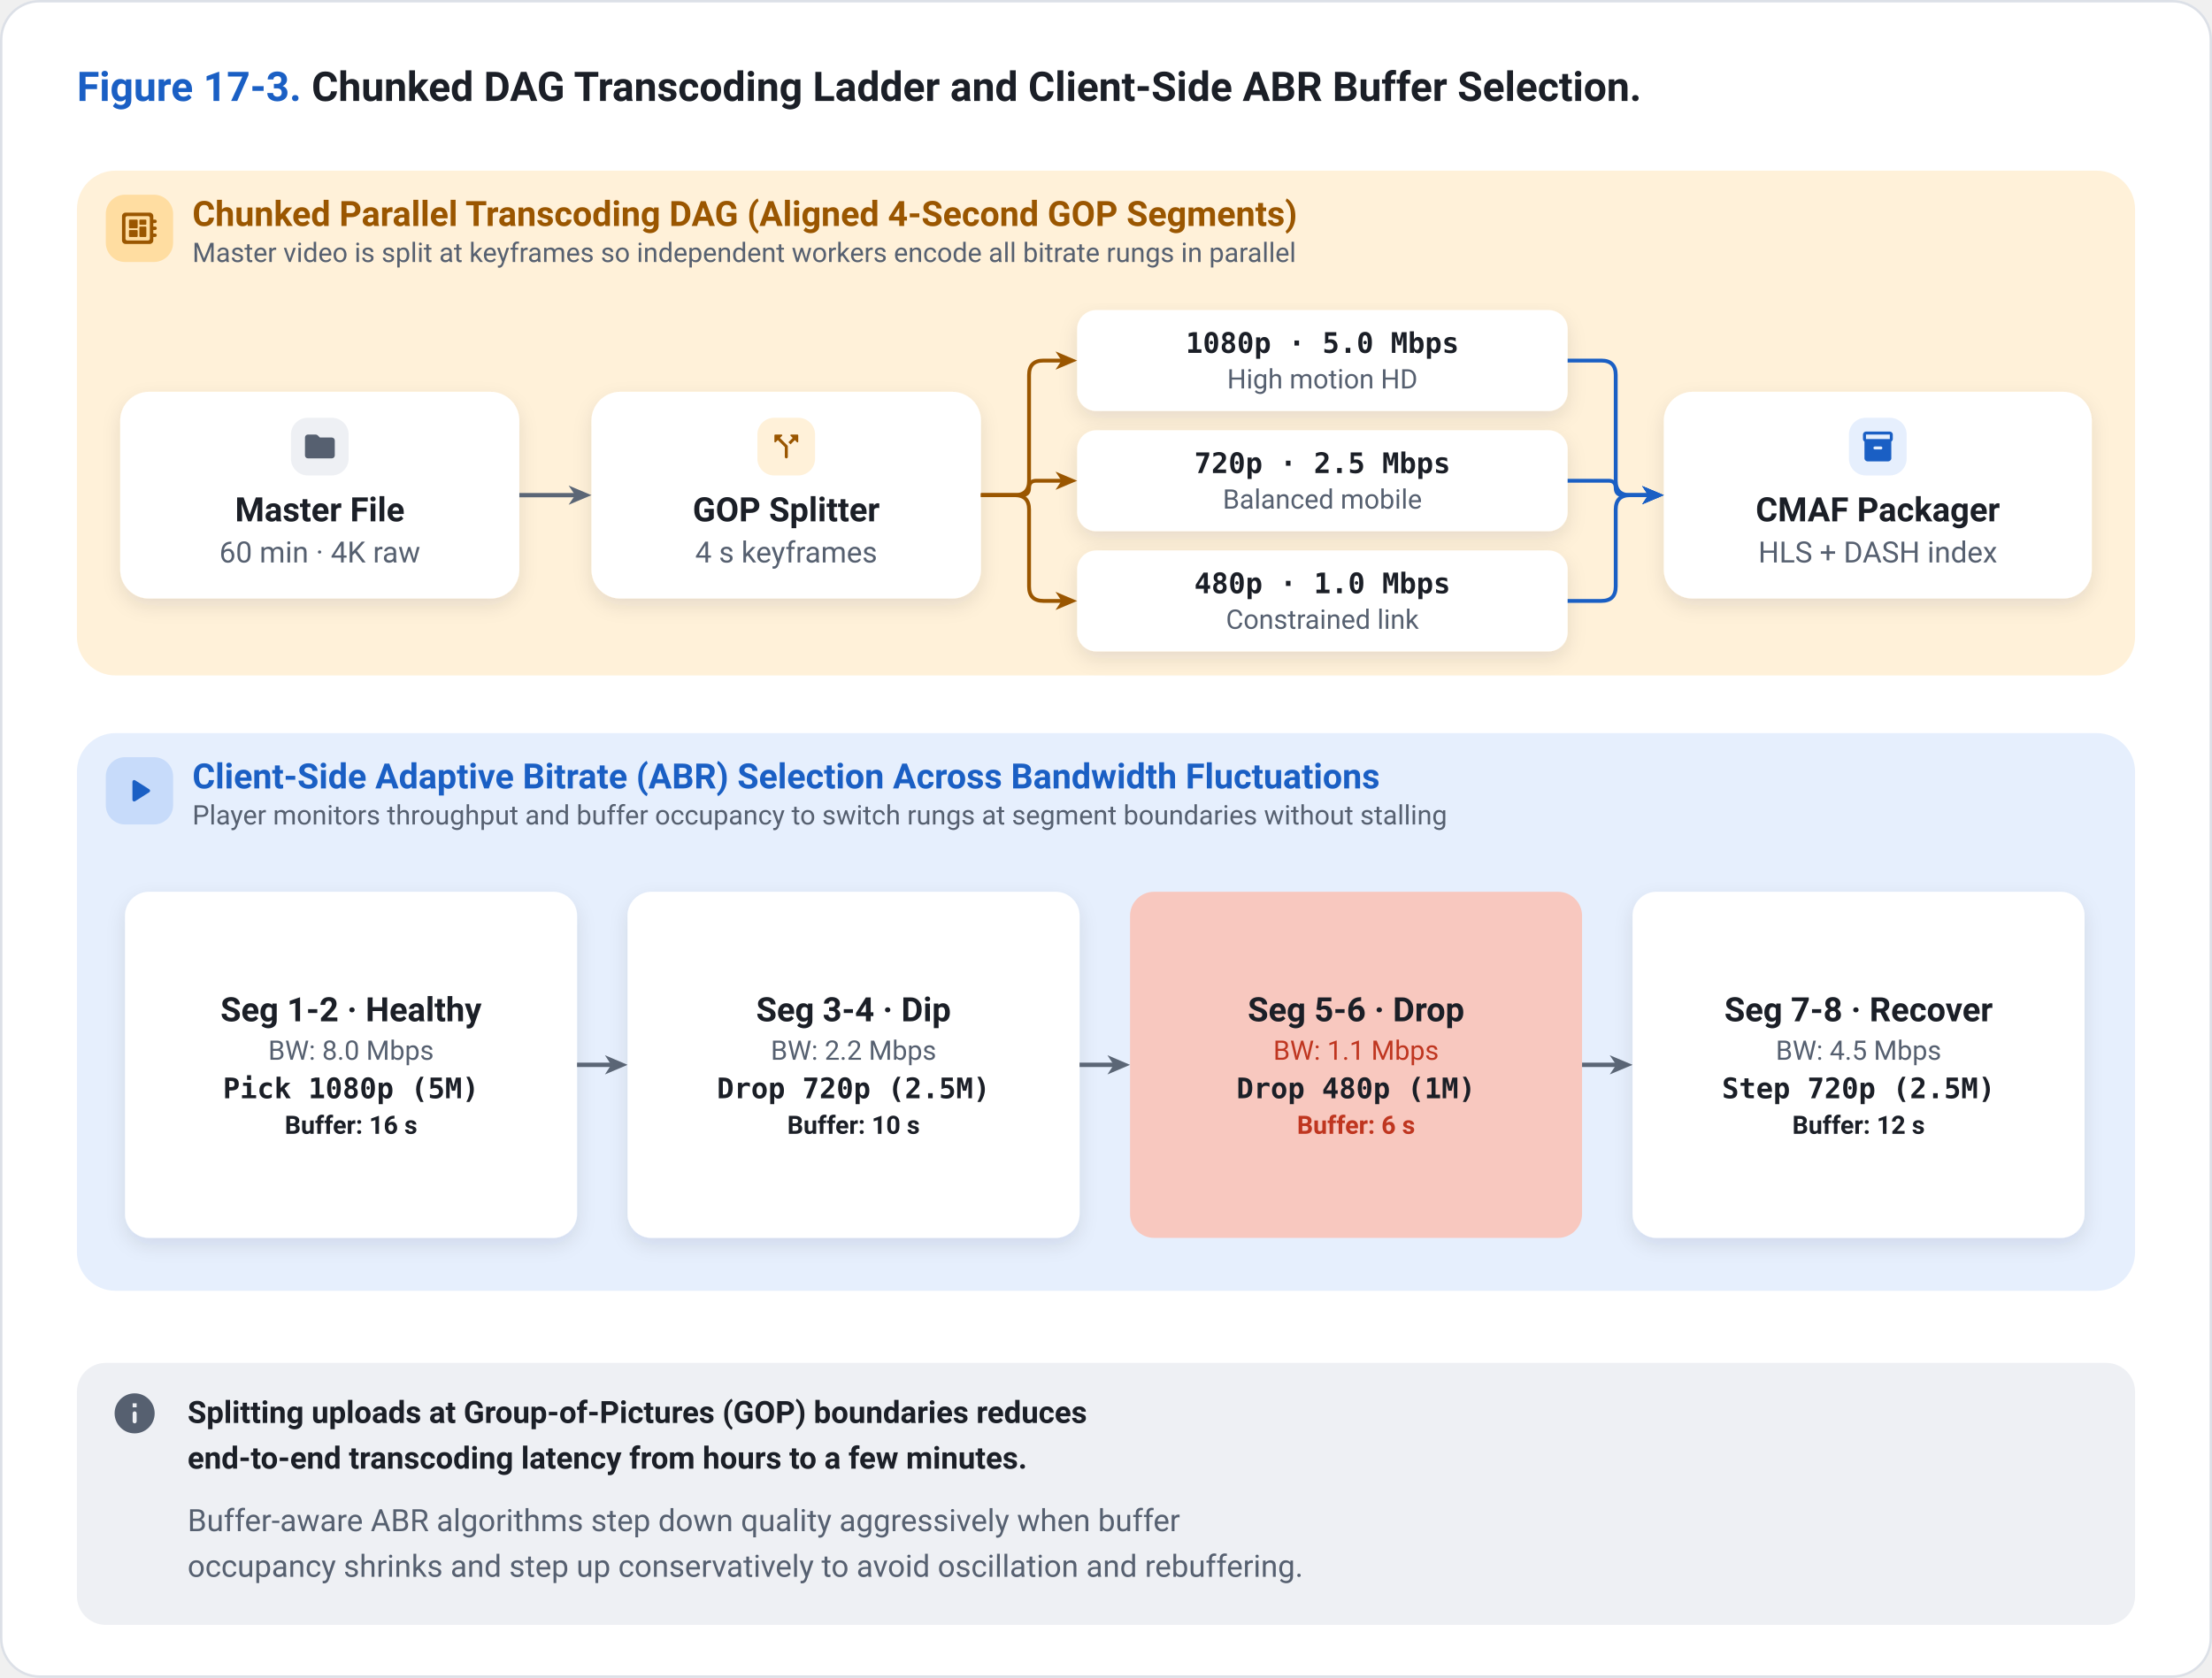
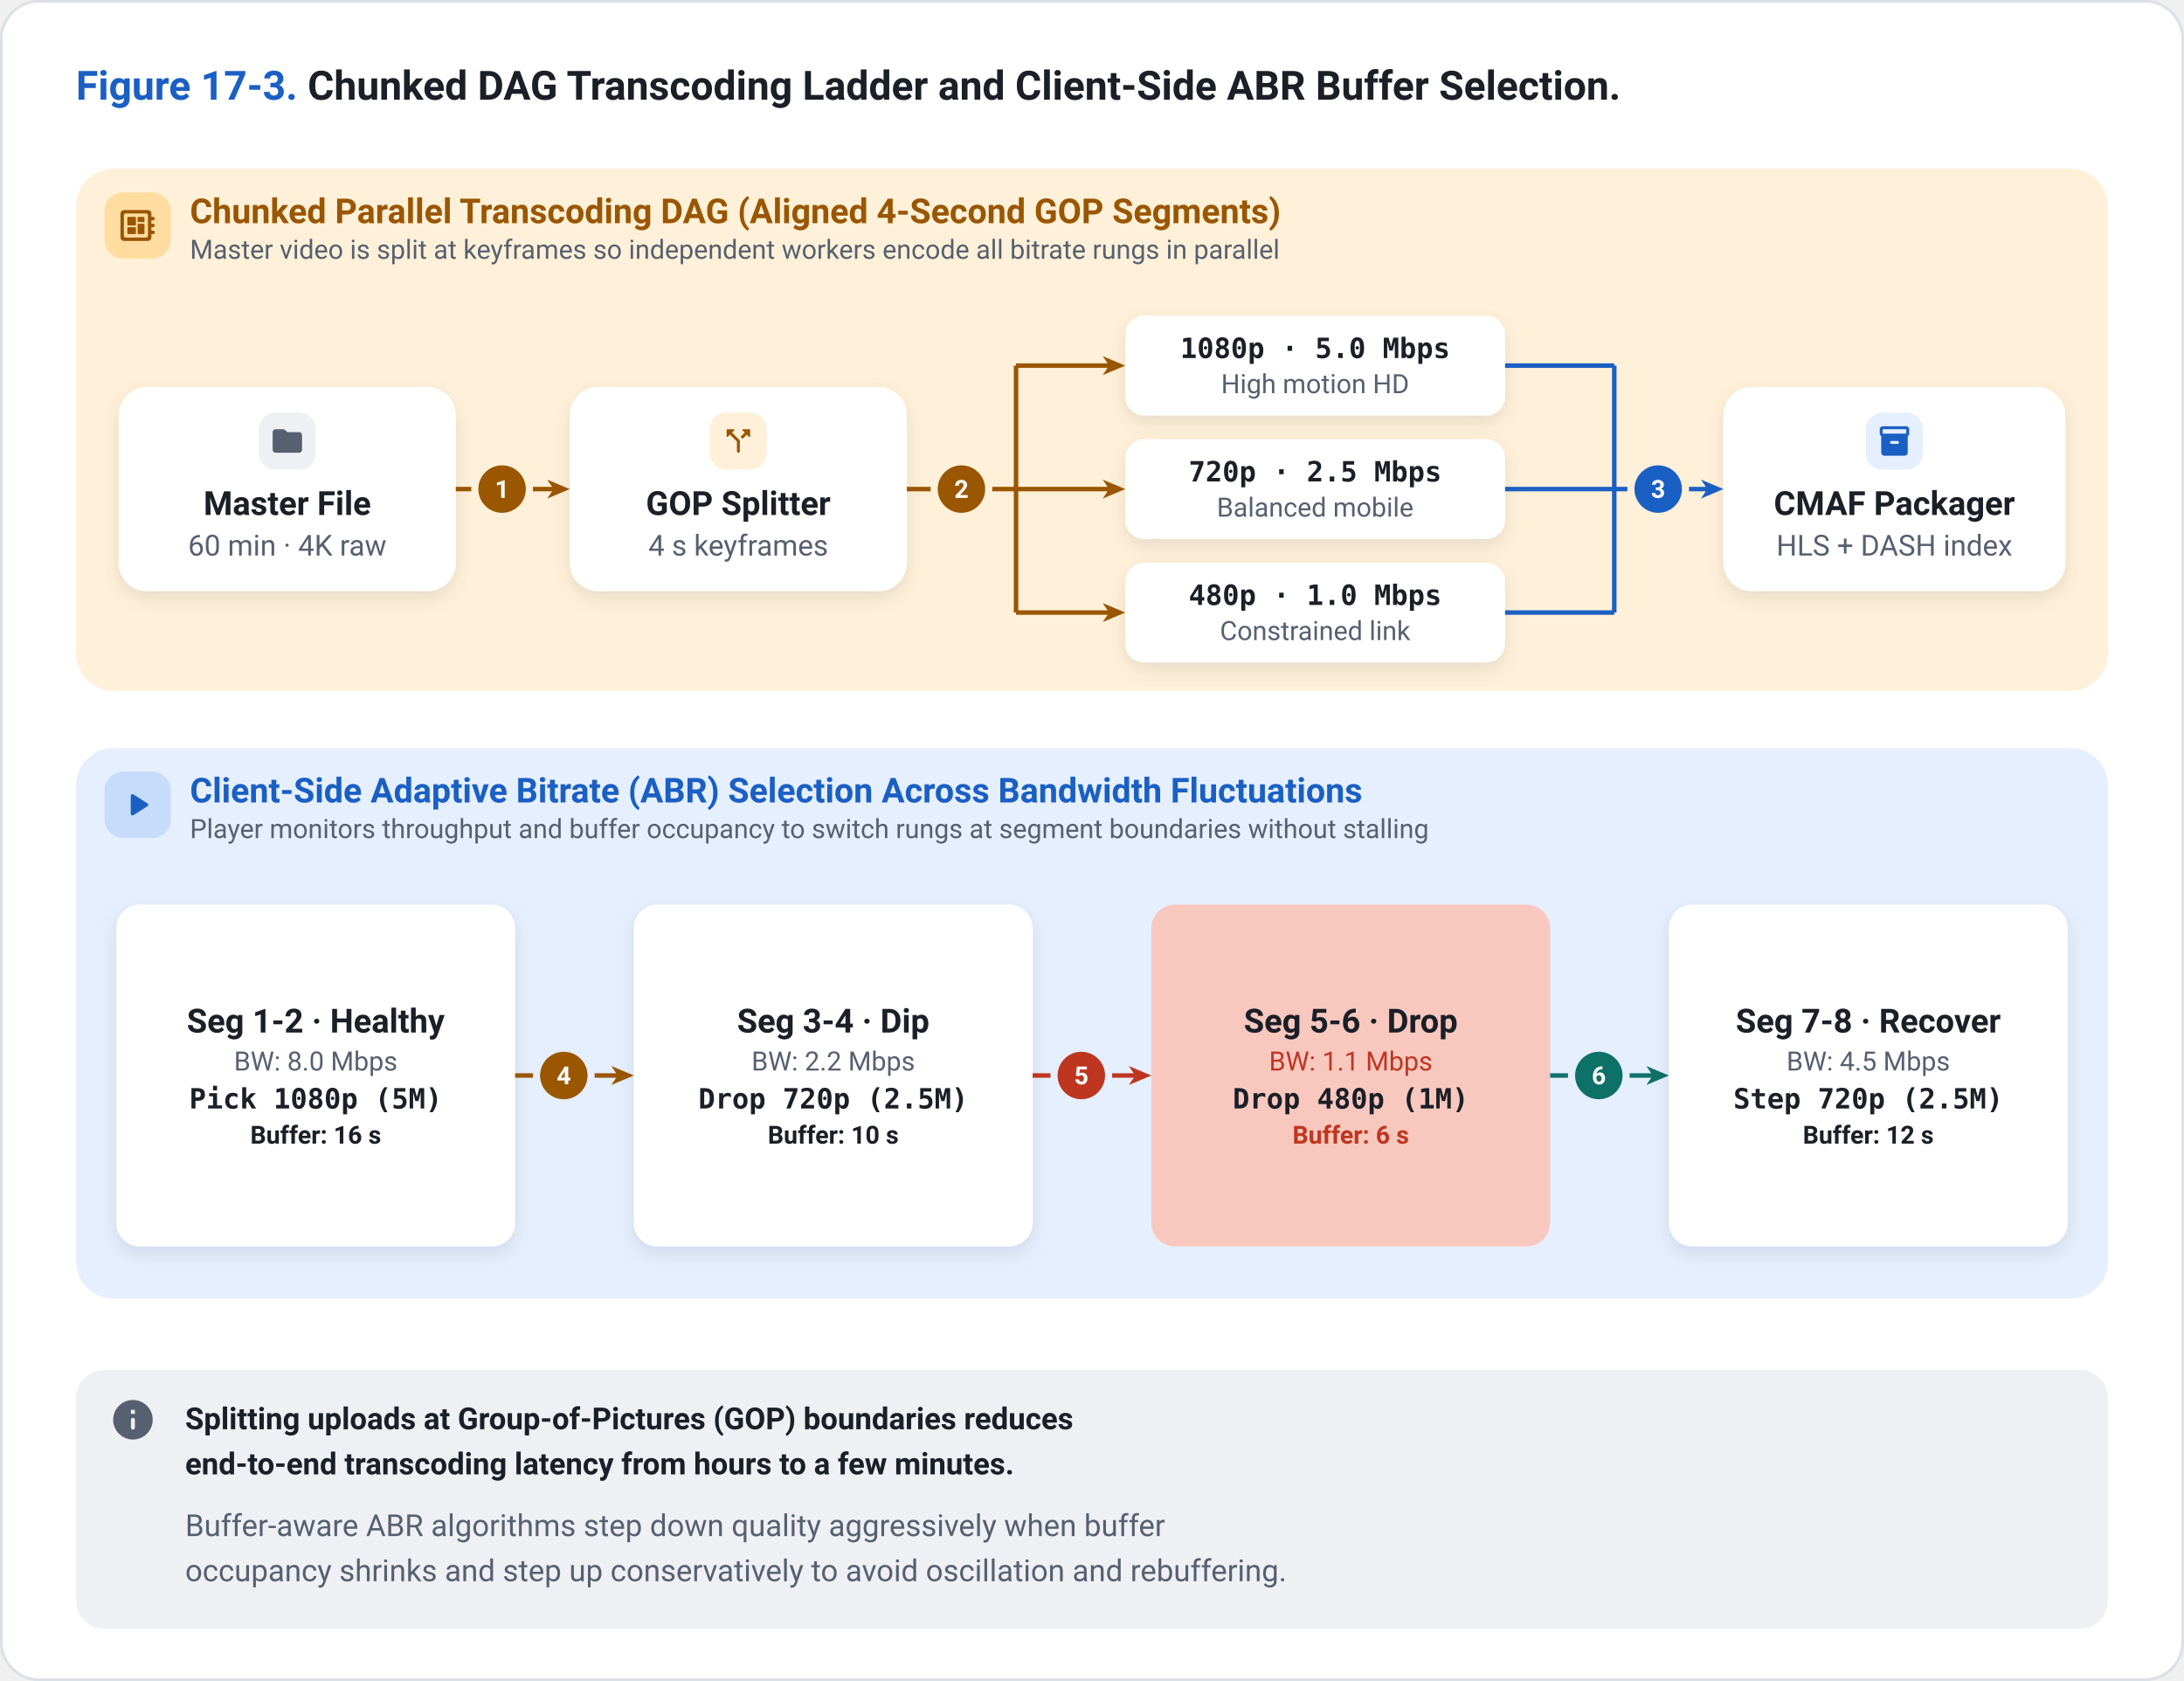
- <svg xmlns="http://www.w3.org/2000/svg" viewBox="0 0 920 698" width="920" height="698">
+ <svg xmlns="http://www.w3.org/2000/svg" viewBox="0 0 920 708" width="920" height="708">
  <style>
    text { font-family: -apple-system, BlinkMacSystemFont, "Segoe UI", Roboto, "Helvetica Neue", Arial, sans-serif; fill: #1B1F27; }
    .paper { fill: #FFFFFF; }
-     .frame { fill: #FFFFFF; stroke: #DCE0E7; stroke-width: 1; }
+     .frame { fill: #FFFFFF; stroke: #DCE0E7; stroke-width: 1.2; }
    .card { fill: #FFFFFF; }
    .hair { stroke: #DCE0E7; stroke-width: 1.2; fill: none; }
    .muted { fill: #566070; }
    .ink { fill: #1B1F27; }
    .title { font-size: 17.0px; font-weight: 650; }
    .head { font-size: 14.5px; font-weight: 650; }
    .name { font-size: 14.0px; font-weight: 650; }
    .body { font-size: 13.0px; }
    .sub { font-size: 12.2px; }
    .mono { font-size: 11.8px; font-family: "SF Mono", SFMono-Regular, ui-monospace, Menlo, Consolas, monospace; }
    .monob { font-size: 11.8px; font-weight: 650; font-family: "SF Mono", SFMono-Regular, ui-monospace, Menlo, Consolas, monospace; }
    .small { font-size: 11.2px; }
    .badge { font-size: 10.5px; font-weight: 650; }
    .note { font-size: 12.8px; }
    .noteb { font-size: 12.8px; font-weight: 650; }
    .sub, .small, .note { fill: #566070; }
    .c-blue { fill: #E6EFFD; }
    .m-blue { fill: #C7DBFA; }
    .a-blue { fill: #1A5FC4; }
    .t-blue { fill: #1A5FC4; }
    .w-blue { stroke: #1A5FC4; fill: none; stroke-linecap: butt; stroke-linejoin: round; }
    .o-blue { stroke: #1A5FC4; fill: none; stroke-width: 1.5; }
    .h-blue { stroke: #1A5FC4; stroke-width: 1.4; }
    .c-green { fill: #E2F4E7; }
    .m-green { fill: #BEE5C9; }
    .a-green { fill: #1B7A3A; }
    .t-green { fill: #1B7A3A; }
    .w-green { stroke: #1B7A3A; fill: none; stroke-linecap: butt; stroke-linejoin: round; }
    .o-green { stroke: #1B7A3A; fill: none; stroke-width: 1.5; }
    .h-green { stroke: #1B7A3A; stroke-width: 1.4; }
    .c-amber { fill: #FFF1D9; }
    .m-amber { fill: #FFDDA1; }
    .a-amber { fill: #9A5600; }
    .t-amber { fill: #9A5600; }
    .w-amber { stroke: #9A5600; fill: none; stroke-linecap: butt; stroke-linejoin: round; }
    .o-amber { stroke: #9A5600; fill: none; stroke-width: 1.5; }
    .h-amber { stroke: #9A5600; stroke-width: 1.4; }
    .c-red { fill: #FDE8E4; }
    .m-red { fill: #F8C8BF; }
    .a-red { fill: #BF3620; }
    .t-red { fill: #BF3620; }
    .w-red { stroke: #BF3620; fill: none; stroke-linecap: butt; stroke-linejoin: round; }
    .o-red { stroke: #BF3620; fill: none; stroke-width: 1.5; }
    .h-red { stroke: #BF3620; stroke-width: 1.4; }
    .c-purple { fill: #EFE9FC; }
    .m-purple { fill: #D9CDF8; }
    .a-purple { fill: #6240C4; }
    .t-purple { fill: #6240C4; }
    .w-purple { stroke: #6240C4; fill: none; stroke-linecap: butt; stroke-linejoin: round; }
    .o-purple { stroke: #6240C4; fill: none; stroke-width: 1.5; }
    .h-purple { stroke: #6240C4; stroke-width: 1.4; }
    .c-teal { fill: #DDF3F1; }
    .m-teal { fill: #B3E3DE; }
    .a-teal { fill: #0E7168; }
    .t-teal { fill: #0E7168; }
    .w-teal { stroke: #0E7168; fill: none; stroke-linecap: butt; stroke-linejoin: round; }
    .o-teal { stroke: #0E7168; fill: none; stroke-width: 1.5; }
    .h-teal { stroke: #0E7168; stroke-width: 1.4; }
    .c-gray { fill: #EEF0F4; }
    .m-gray { fill: #D9DDE5; }
    .a-gray { fill: #566070; }
    .t-gray { fill: #566070; }
    .w-gray { stroke: #566070; fill: none; stroke-linecap: butt; stroke-linejoin: round; }
    .o-gray { stroke: #566070; fill: none; stroke-width: 1.5; }
    .h-gray { stroke: #566070; stroke-width: 1.4; }
    .c-wire { fill: #EEF0F4; }
    .m-wire { fill: #D9DDE5; }
    .a-wire { fill: #5B6676; }
    .t-wire { fill: #5B6676; }
    .w-wire { stroke: #5B6676; fill: none; stroke-linecap: butt; stroke-linejoin: round; }
    .o-wire { stroke: #5B6676; fill: none; stroke-width: 1.5; }
    .h-wire { stroke: #5B6676; stroke-width: 1.4; }
  </style>
  <defs>
    <filter id="lift" x="-10%" y="-15%" width="120%" height="140%">
      <feDropShadow dx="0" dy="1" stdDeviation="1.2" flood-color="#1B2430" flood-opacity="0.14" />
      <feDropShadow dx="0" dy="3" stdDeviation="4" flood-color="#1B2430" flood-opacity="0.10" />
    </filter>
  </defs>
-   <rect x="0.5" y="0.5" width="919" height="697" rx="16" class="frame" />
+   <rect x="0.5" y="0.5" width="919" height="707" rx="16" class="frame" />
  <text x="32" y="42" class="title">
    <tspan class="t-blue">Figure 17-3.</tspan> Chunked DAG Transcoding Ladder and Client-Side ABR Buffer Selection.</text>
  <g transform="translate(0 71)">
-     <rect x="32.0" y="0.0" width="856.0" height="210.0" rx="16" class="c-amber" />
+     <rect x="32.0" y="0.0" width="856.0" height="220.0" rx="16" class="c-amber" />
    <rect x="44.0" y="10.0" width="28.0" height="28.0" rx="8" class="m-amber" />
    <g transform="translate(49.3 15.3) scale(0.723)" class="a-amber">
      <path d="M22 8c0-.55-.45-1-1-1h-1V5c0-1.1-.9-2-2-2H4c-1.1 0-2 .9-2 2v14c0 1.1.9 2 2 2h14c1.1 0 2-.9 2-2v-2h1c.55 0 1-.45 1-1s-.45-1-1-1h-1v-2h1c.55 0 1-.45 1-1s-.45-1-1-1h-1V9h1c.55 0 1-.45 1-1zm-5 11H5c-.55 0-1-.45-1-1V6c0-.55.45-1 1-1h12c.55 0 1 .45 1 1v12c0 .55-.45 1-1 1zM6.5 13h4c.28 0 .5.22.5.5v3c0 .28-.22.5-.5.5h-4c-.28 0-.5-.22-.5-.5v-3c0-.28.22-.5.5-.5zm6-6h3c.28 0 .5.22.5.5v2c0 .28-.22.5-.5.5h-3c-.28 0-.5-.22-.5-.5v-2c0-.28.22-.5.5-.5zm-6 0h4c.28 0 .5.22.5.5v4c0 .28-.22.5-.5.5h-4c-.28 0-.5-.22-.5-.5v-4c0-.28.22-.5.5-.5zm6 4h3c.28 0 .5.22.5.5v5c0 .28-.22.5-.5.5h-3c-.28 0-.5-.22-.5-.5v-5c0-.28.22-.5.5-.5z" />
    </g>
    <text x="80.0" y="23.0" class="head t-amber" data-fit="80.0,878.0">Chunked Parallel Transcoding DAG (Aligned 4-Second GOP Segments)</text>
    <text x="80.0" y="38.0" class="small" data-fit="80.0,878.0">Master video is split at keyframes so independent workers encode all bitrate rungs in parallel</text>
-     <rect x="50.0" y="92.0" width="166.0" height="86.0" rx="12" class="card" filter="url(#lift)" />
-     <rect x="121.0" y="102.8" width="24.0" height="24.0" rx="7" class="c-gray" />
-     <g transform="translate(125.6 107.3) scale(0.620)" class="a-gray">
+     <rect x="50.0" y="92.0" width="142.0" height="86.0" rx="12" class="card" filter="url(#lift)" />
+     <rect x="109.0" y="102.8" width="24.0" height="24.0" rx="7" class="c-gray" />
+     <g transform="translate(113.6 107.3) scale(0.620)" class="a-gray">
      <path d="M10.59 4.59C10.21 4.21 9.7 4 9.17 4H4c-1.1 0-1.99.9-1.99 2L2 18c0 1.1.9 2 2 2h16c1.1 0 2-.9 2-2V8c0-1.1-.9-2-2-2h-8l-1.41-1.41z" />
    </g>
-     <text x="133.0" y="145.9" class="name" text-anchor="middle" data-fit="60.0,206.0">Master File</text>
-     <text x="133.0" y="163.0" class="sub" text-anchor="middle" data-fit="60.0,206.0">60 min · 4K raw</text>
-     <rect x="246.0" y="92.0" width="162.0" height="86.0" rx="12" class="card" filter="url(#lift)" />
-     <rect x="315.0" y="102.8" width="24.0" height="24.0" rx="7" class="c-amber" />
-     <g transform="translate(319.6 107.3) scale(0.620)" class="a-amber">
+     <text x="121.0" y="145.9" class="name" text-anchor="middle" data-fit="60.0,182.0">Master File</text>
+     <text x="121.0" y="163.0" class="sub" text-anchor="middle" data-fit="60.0,182.0">60 min · 4K raw</text>
+     <rect x="240.0" y="92.0" width="142.0" height="86.0" rx="12" class="card" filter="url(#lift)" />
+     <rect x="299.0" y="102.8" width="24.0" height="24.0" rx="7" class="c-amber" />
+     <g transform="translate(303.6 107.3) scale(0.620)" class="a-amber">
      <path d="m14.85 4.85 1.44 1.44-2.88 2.88 1.42 1.42 2.88-2.88 1.44 1.44a.5.5 0 0 0 .85-.36V4.5c0-.28-.22-.5-.5-.5h-4.29a.5.5 0 0 0-.36.85zM8.79 4H4.5c-.28 0-.5.22-.5.5v4.29c0 .45.54.67.85.35L6.29 7.7 11 12.4V19c0 .55.45 1 1 1s1-.45 1-1v-7c0-.26-.11-.52-.29-.71l-5-5.01 1.44-1.44c.31-.3.09-.84-.36-.84z" />
    </g>
-     <text x="327.0" y="145.9" class="name" text-anchor="middle" data-fit="256.0,398.0">GOP Splitter</text>
-     <text x="327.0" y="163.0" class="sub" text-anchor="middle" data-fit="256.0,398.0">4 s keyframes</text>
-     <rect x="448.0" y="58.0" width="204.0" height="42.0" rx="8" class="card" filter="url(#lift)" />
-     <text x="550.0" y="75.8" class="monob" text-anchor="middle" data-fit="458.0,642.0">1080p · 5.0 Mbps</text>
-     <text x="550.0" y="90.6" class="small" text-anchor="middle" data-fit="458.0,642.0">High motion HD</text>
-     <rect x="448.0" y="108.0" width="204.0" height="42.0" rx="8" class="card" filter="url(#lift)" />
-     <text x="550.0" y="125.8" class="monob" text-anchor="middle" data-fit="458.0,642.0">720p · 2.5 Mbps</text>
-     <text x="550.0" y="140.6" class="small" text-anchor="middle" data-fit="458.0,642.0">Balanced mobile</text>
-     <rect x="448.0" y="158.0" width="204.0" height="42.0" rx="8" class="card" filter="url(#lift)" />
-     <text x="550.0" y="175.8" class="monob" text-anchor="middle" data-fit="458.0,642.0">480p · 1.0 Mbps</text>
-     <text x="550.0" y="190.6" class="small" text-anchor="middle" data-fit="458.0,642.0">Constrained link</text>
-     <rect x="692.0" y="92.0" width="178.0" height="86.0" rx="12" class="card" filter="url(#lift)" />
-     <rect x="769.0" y="102.8" width="24.0" height="24.0" rx="7" class="c-blue" />
-     <g transform="translate(773.6 107.3) scale(0.620)" class="a-blue">
+     <text x="311.0" y="145.9" class="name" text-anchor="middle" data-fit="250.0,372.0">GOP Splitter</text>
+     <text x="311.0" y="163.0" class="sub" text-anchor="middle" data-fit="250.0,372.0">4 s keyframes</text>
+     <rect x="474.0" y="62.0" width="160.0" height="42.0" rx="8" class="card" filter="url(#lift)" />
+     <text x="554.0" y="79.8" class="monob" text-anchor="middle" data-fit="484.0,624.0">1080p · 5.0 Mbps</text>
+     <text x="554.0" y="94.6" class="small" text-anchor="middle" data-fit="484.0,624.0">High motion HD</text>
+     <rect x="474.0" y="114.0" width="160.0" height="42.0" rx="8" class="card" filter="url(#lift)" />
+     <text x="554.0" y="131.8" class="monob" text-anchor="middle" data-fit="484.0,624.0">720p · 2.5 Mbps</text>
+     <text x="554.0" y="146.6" class="small" text-anchor="middle" data-fit="484.0,624.0">Balanced mobile</text>
+     <rect x="474.0" y="166.0" width="160.0" height="42.0" rx="8" class="card" filter="url(#lift)" />
+     <text x="554.0" y="183.8" class="monob" text-anchor="middle" data-fit="484.0,624.0">480p · 1.0 Mbps</text>
+     <text x="554.0" y="198.6" class="small" text-anchor="middle" data-fit="484.0,624.0">Constrained link</text>
+     <rect x="726.0" y="92.0" width="144.0" height="86.0" rx="12" class="card" filter="url(#lift)" />
+     <rect x="786.0" y="102.8" width="24.0" height="24.0" rx="7" class="c-blue" />
+     <g transform="translate(790.6 107.3) scale(0.620)" class="a-blue">
      <path d="M20 2H4c-1 0-2 .9-2 2v3.01c0 .72.43 1.34 1 1.69V20c0 1.1 1.1 2 2 2h14c.9 0 2-.9 2-2V8.7c.57-.35 1-.97 1-1.69V4c0-1.1-1-2-2-2zm-6 12h-4c-.55 0-1-.45-1-1s.45-1 1-1h4c.55 0 1 .45 1 1s-.45 1-1 1zm6-7H4V4h16v3z" />
    </g>
-     <text x="781.0" y="145.9" class="name" text-anchor="middle" data-fit="702.0,860.0">CMAF Packager</text>
-     <text x="781.0" y="163.0" class="sub" text-anchor="middle" data-fit="702.0,860.0">HLS + DASH index</text>
-     <polygon points="246.0,135.0 236.5,139.0 239.2,135.0 236.5,131.0" class="a-wire" />
-     <path d="M216.0,135.0 L239.3,135.0" class="w-wire" stroke-width="1.8" />
-     <polygon points="448.0,79.0 439.0,82.8 441.5,79.0 439.0,75.2" class="a-amber" />
-     <path d="M408.0,135.0 L422.0,135.0 Q428.0,135.0 428.0,129.0 L428.0,85.0 Q428.0,79.0 434.0,79.0 L441.7,79.0" class="w-amber" stroke-width="1.6" />
-     <polygon points="692.0,135.0 683.0,138.8 685.5,135.0 683.0,131.2" class="a-blue" />
-     <path d="M652.0,79.0 L666.0,79.0 Q672.0,79.0 672.0,85.0 L672.0,129.0 Q672.0,135.0 678.0,135.0 L685.7,135.0" class="w-blue" stroke-width="1.6" />
-     <polygon points="448.0,129.0 439.0,132.8 441.5,129.0 439.0,125.2" class="a-amber" />
-     <path d="M408.0,135.0 L425.0,135.0 Q428.0,135.0 428.0,132.0 L428.0,132.0 Q428.0,129.0 431.0,129.0 L441.7,129.0" class="w-amber" stroke-width="1.6" />
-     <polygon points="692.0,135.0 683.0,138.8 685.5,135.0 683.0,131.2" class="a-blue" />
-     <path d="M652.0,129.0 L669.0,129.0 Q672.0,129.0 672.0,132.0 L672.0,132.0 Q672.0,135.0 675.0,135.0 L685.7,135.0" class="w-blue" stroke-width="1.6" />
-     <polygon points="448.0,179.0 439.0,182.8 441.5,179.0 439.0,175.2" class="a-amber" />
-     <path d="M408.0,135.0 L422.0,135.0 Q428.0,135.0 428.0,141.0 L428.0,173.0 Q428.0,179.0 434.0,179.0 L441.7,179.0" class="w-amber" stroke-width="1.6" />
-     <polygon points="692.0,135.0 683.0,138.8 685.5,135.0 683.0,131.2" class="a-blue" />
-     <path d="M652.0,179.0 L666.0,179.0 Q672.0,179.0 672.0,173.0 L672.0,141.0 Q672.0,135.0 678.0,135.0 L685.7,135.0" class="w-blue" stroke-width="1.6" />
-     <rect x="32.0" y="234.0" width="856.0" height="232.0" rx="16" class="c-blue" />
-     <rect x="44.0" y="244.0" width="28.0" height="28.0" rx="8" class="m-blue" />
-     <g transform="translate(49.3 249.3) scale(0.723)" class="a-blue">
+     <text x="798.0" y="145.9" class="name" text-anchor="middle" data-fit="736.0,860.0">CMAF Packager</text>
+     <text x="798.0" y="163.0" class="sub" text-anchor="middle" data-fit="736.0,860.0">HLS + DASH index</text>
+     <polygon points="240.0,135.0 230.5,139.0 233.2,135.0 230.5,131.0" class="a-amber" />
+     <path d="M192.0,135.0 L233.3,135.0" class="w-amber" stroke-width="1.9" />
+     <circle cx="211.5" cy="135.0" r="13.0" class="c-amber" />
+     <circle cx="211.5" cy="135.0" r="10.0" class="a-amber" />
+     <text x="211.5" y="138.7" text-anchor="middle" class="badge paper">1</text>
+     <path d="M382.0,135.0 L428.0,135.0" class="w-amber" stroke-width="1.9" />
+     <line x1="428.0" y1="83.0" x2="428.0" y2="187.0" class="w-amber" stroke-width="1.9" />
+     <polygon points="474.0,83.0 464.5,87.0 467.2,83.0 464.5,79.0" class="a-amber" />
+     <path d="M428.0,83.0 L467.4,83.0" class="w-amber" stroke-width="1.9" />
+     <polygon points="474.0,135.0 464.5,139.0 467.2,135.0 464.5,131.0" class="a-amber" />
+     <path d="M428.0,135.0 L467.4,135.0" class="w-amber" stroke-width="1.9" />
+     <polygon points="474.0,187.0 464.5,191.0 467.2,187.0 464.5,183.0" class="a-amber" />
+     <path d="M428.0,187.0 L467.4,187.0" class="w-amber" stroke-width="1.9" />
+     <circle cx="405.0" cy="135.0" r="13.0" class="c-amber" />
+     <circle cx="405.0" cy="135.0" r="10.0" class="a-amber" />
+     <text x="405.0" y="138.7" text-anchor="middle" class="badge paper">2</text>
+     <path d="M634.0,83.0 L680.0,83.0" class="w-blue" stroke-width="1.9" />
+     <path d="M634.0,135.0 L680.0,135.0" class="w-blue" stroke-width="1.9" />
+     <path d="M634.0,187.0 L680.0,187.0" class="w-blue" stroke-width="1.9" />
+     <line x1="680.0" y1="83.0" x2="680.0" y2="187.0" class="w-blue" stroke-width="1.9" />
+     <polygon points="726.0,135.0 716.5,139.0 719.2,135.0 716.5,131.0" class="a-blue" />
+     <path d="M680.0,135.0 L719.4,135.0" class="w-blue" stroke-width="1.9" />
+     <circle cx="698.5" cy="135.0" r="13.0" class="c-amber" />
+     <circle cx="698.5" cy="135.0" r="10.0" class="a-blue" />
+     <text x="698.5" y="138.7" text-anchor="middle" class="badge paper">3</text>
+     <rect x="32.0" y="244.0" width="856.0" height="232.0" rx="16" class="c-blue" />
+     <rect x="44.0" y="254.0" width="28.0" height="28.0" rx="8" class="m-blue" />
+     <g transform="translate(49.3 259.3) scale(0.723)" class="a-blue">
      <path d="M8 6.82v10.36c0 .79.87 1.27 1.54.84l8.14-5.18a1 1 0 0 0 0-1.69L9.54 5.98A.998.998 0 0 0 8 6.82z" />
    </g>
-     <text x="80.0" y="257.0" class="head t-blue" data-fit="80.0,878.0">Client-Side Adaptive Bitrate (ABR) Selection Across Bandwidth Fluctuations</text>
-     <text x="80.0" y="272.0" class="small" data-fit="80.0,878.0">Player monitors throughput and buffer occupancy to switch rungs at segment boundaries without stalling</text>
-     <rect x="52.0" y="300.0" width="188.0" height="144.0" rx="10" class="card" filter="url(#lift)" />
-     <text x="146.0" y="353.9" class="name" text-anchor="middle" data-fit="62.0,230.0">Seg 1-2 · Healthy</text>
-     <text x="146.0" y="369.9" class="small" text-anchor="middle" data-fit="62.0,230.0">BW: 8.0 Mbps</text>
-     <text x="146.0" y="385.9" class="monob" text-anchor="middle" data-fit="62.0,230.0">Pick 1080p (5M)</text>
-     <text x="146.0" y="400.7" class="badge" text-anchor="middle" data-fit="62.0,230.0">Buffer: 16 s</text>
-     <polygon points="261.0,372.0 251.6,376.0 254.2,372.0 251.6,368.0" class="a-wire" />
-     <path d="M240.0,372.0 L254.4,372.0" class="w-wire" stroke-width="1.8" />
-     <rect x="261.0" y="300.0" width="188.0" height="144.0" rx="10" class="card" filter="url(#lift)" />
-     <text x="355.0" y="353.9" class="name" text-anchor="middle" data-fit="271.0,439.0">Seg 3-4 · Dip</text>
-     <text x="355.0" y="369.9" class="small" text-anchor="middle" data-fit="271.0,439.0">BW: 2.2 Mbps</text>
-     <text x="355.0" y="385.9" class="monob" text-anchor="middle" data-fit="271.0,439.0">Drop 720p (2.5M)</text>
-     <text x="355.0" y="400.7" class="badge" text-anchor="middle" data-fit="271.0,439.0">Buffer: 10 s</text>
-     <polygon points="470.0,372.0 460.6,376.0 463.2,372.0 460.6,368.0" class="a-wire" />
-     <path d="M449.0,372.0 L463.4,372.0" class="w-wire" stroke-width="1.8" />
-     <rect x="470.0" y="300.0" width="188.0" height="144.0" rx="10" class="m-red" />
-     <text x="564.0" y="353.9" class="name" text-anchor="middle" data-fit="480.0,648.0">Seg 5-6 · Drop</text>
-     <text x="564.0" y="369.9" class="small t-red" text-anchor="middle" data-fit="480.0,648.0">BW: 1.1 Mbps</text>
-     <text x="564.0" y="385.9" class="monob" text-anchor="middle" data-fit="480.0,648.0">Drop 480p (1M)</text>
-     <text x="564.0" y="400.7" class="badge t-red" text-anchor="middle" data-fit="480.0,648.0">Buffer: 6 s</text>
-     <polygon points="679.0,372.0 669.5,376.0 672.2,372.0 669.5,368.0" class="a-wire" />
-     <path d="M658.0,372.0 L672.4,372.0" class="w-wire" stroke-width="1.8" />
-     <rect x="679.0" y="300.0" width="188.0" height="144.0" rx="10" class="card" filter="url(#lift)" />
-     <text x="773.0" y="353.9" class="name" text-anchor="middle" data-fit="689.0,857.0">Seg 7-8 · Recover</text>
-     <text x="773.0" y="369.9" class="small" text-anchor="middle" data-fit="689.0,857.0">BW: 4.5 Mbps</text>
-     <text x="773.0" y="385.9" class="monob" text-anchor="middle" data-fit="689.0,857.0">Step 720p (2.5M)</text>
-     <text x="773.0" y="400.7" class="badge" text-anchor="middle" data-fit="689.0,857.0">Buffer: 12 s</text>
+     <text x="80.0" y="267.0" class="head t-blue" data-fit="80.0,878.0">Client-Side Adaptive Bitrate (ABR) Selection Across Bandwidth Fluctuations</text>
+     <text x="80.0" y="282.0" class="small" data-fit="80.0,878.0">Player monitors throughput and buffer occupancy to switch rungs at segment boundaries without stalling</text>
+     <rect x="49.0" y="310.0" width="168.0" height="144.0" rx="10" class="card" filter="url(#lift)" />
+     <text x="133.0" y="363.9" class="name" text-anchor="middle" data-fit="59.0,207.0">Seg 1-2 · Healthy</text>
+     <text x="133.0" y="379.9" class="small" text-anchor="middle" data-fit="59.0,207.0">BW: 8.0 Mbps</text>
+     <text x="133.0" y="395.9" class="monob" text-anchor="middle" data-fit="59.0,207.0">Pick 1080p (5M)</text>
+     <text x="133.0" y="410.7" class="badge" text-anchor="middle" data-fit="59.0,207.0">Buffer: 16 s</text>
+     <polygon points="267.0,382.0 257.5,386.0 260.2,382.0 257.5,378.0" class="a-amber" />
+     <path d="M217.0,382.0 L260.4,382.0" class="w-amber" stroke-width="1.9" />
+     <circle cx="237.5" cy="382.0" r="13.0" class="c-blue" />
+     <circle cx="237.5" cy="382.0" r="10.0" class="a-amber" />
+     <text x="237.5" y="385.7" text-anchor="middle" class="badge paper">4</text>
+     <rect x="267.0" y="310.0" width="168.0" height="144.0" rx="10" class="card" filter="url(#lift)" />
+     <text x="351.0" y="363.9" class="name" text-anchor="middle" data-fit="277.0,425.0">Seg 3-4 · Dip</text>
+     <text x="351.0" y="379.9" class="small" text-anchor="middle" data-fit="277.0,425.0">BW: 2.2 Mbps</text>
+     <text x="351.0" y="395.9" class="monob" text-anchor="middle" data-fit="277.0,425.0">Drop 720p (2.5M)</text>
+     <text x="351.0" y="410.7" class="badge" text-anchor="middle" data-fit="277.0,425.0">Buffer: 10 s</text>
+     <polygon points="485.0,382.0 475.5,386.0 478.2,382.0 475.5,378.0" class="a-red" />
+     <path d="M435.0,382.0 L478.4,382.0" class="w-red" stroke-width="1.9" />
+     <circle cx="455.5" cy="382.0" r="13.0" class="c-blue" />
+     <circle cx="455.5" cy="382.0" r="10.0" class="a-red" />
+     <text x="455.5" y="385.7" text-anchor="middle" class="badge paper">5</text>
+     <rect x="485.0" y="310.0" width="168.0" height="144.0" rx="10" class="m-red" />
+     <text x="569.0" y="363.9" class="name" text-anchor="middle" data-fit="495.0,643.0">Seg 5-6 · Drop</text>
+     <text x="569.0" y="379.9" class="small t-red" text-anchor="middle" data-fit="495.0,643.0">BW: 1.1 Mbps</text>
+     <text x="569.0" y="395.9" class="monob" text-anchor="middle" data-fit="495.0,643.0">Drop 480p (1M)</text>
+     <text x="569.0" y="410.7" class="badge t-red" text-anchor="middle" data-fit="495.0,643.0">Buffer: 6 s</text>
+     <polygon points="703.0,382.0 693.5,386.0 696.2,382.0 693.5,378.0" class="a-teal" />
+     <path d="M653.0,382.0 L696.4,382.0" class="w-teal" stroke-width="1.9" />
+     <circle cx="673.5" cy="382.0" r="13.0" class="c-blue" />
+     <circle cx="673.5" cy="382.0" r="10.0" class="a-teal" />
+     <text x="673.5" y="385.7" text-anchor="middle" class="badge paper">6</text>
+     <rect x="703.0" y="310.0" width="168.0" height="144.0" rx="10" class="card" filter="url(#lift)" />
+     <text x="787.0" y="363.9" class="name" text-anchor="middle" data-fit="713.0,861.0">Seg 7-8 · Recover</text>
+     <text x="787.0" y="379.9" class="small" text-anchor="middle" data-fit="713.0,861.0">BW: 4.5 Mbps</text>
+     <text x="787.0" y="395.9" class="monob" text-anchor="middle" data-fit="713.0,861.0">Step 720p (2.5M)</text>
+     <text x="787.0" y="410.7" class="badge" text-anchor="middle" data-fit="713.0,861.0">Buffer: 12 s</text>
  </g>
-   <rect x="32" y="567" width="856" height="109" rx="12" class="c-gray" />
-   <g transform="translate(46 578) scale(0.833)" class="a-gray">
+   <rect x="32" y="577" width="856" height="109" rx="12" class="c-gray" />
+   <g transform="translate(46 588) scale(0.833)" class="a-gray">
    <path d="M12 2C6.48 2 2 6.48 2 12s4.48 10 10 10 10-4.48 10-10S17.52 2 12 2zm0 15c-.55 0-1-.45-1-1v-4c0-.55.45-1 1-1s1 .45 1 1v4c0 .55-.45 1-1 1zm1-8h-2V7h2v2z" />
  </g>
-   <text x="78" y="592.0" class="noteb ink" data-fit="78,876">Splitting uploads at Group-of-Pictures (GOP) boundaries reduces</text>
-   <text x="78" y="611.0" class="noteb ink" data-fit="78,876">end-to-end transcoding latency from hours to a few minutes.</text>
-   <text x="78" y="637.0" class="note" data-fit="78,876">Buffer-aware ABR algorithms step down quality aggressively when buffer</text>
-   <text x="78" y="656.0" class="note" data-fit="78,876">occupancy shrinks and step up conservatively to avoid oscillation and rebuffering.</text>
+   <text x="78" y="602.0" class="noteb ink" data-fit="78,876">Splitting uploads at Group-of-Pictures (GOP) boundaries reduces</text>
+   <text x="78" y="621.0" class="noteb ink" data-fit="78,876">end-to-end transcoding latency from hours to a few minutes.</text>
+   <text x="78" y="647.0" class="note" data-fit="78,876">Buffer-aware ABR algorithms step down quality aggressively when buffer</text>
+   <text x="78" y="666.0" class="note" data-fit="78,876">occupancy shrinks and step up conservatively to avoid oscillation and rebuffering.</text>
</svg>
